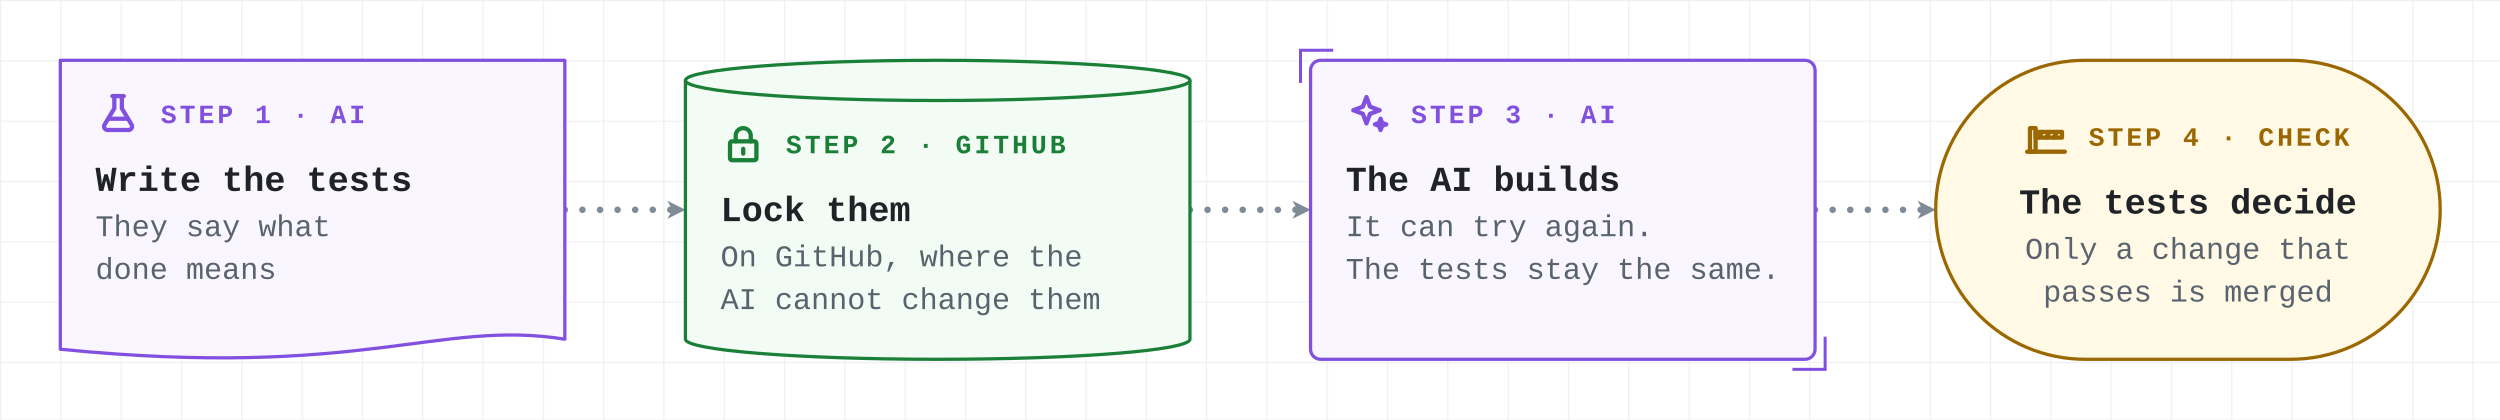
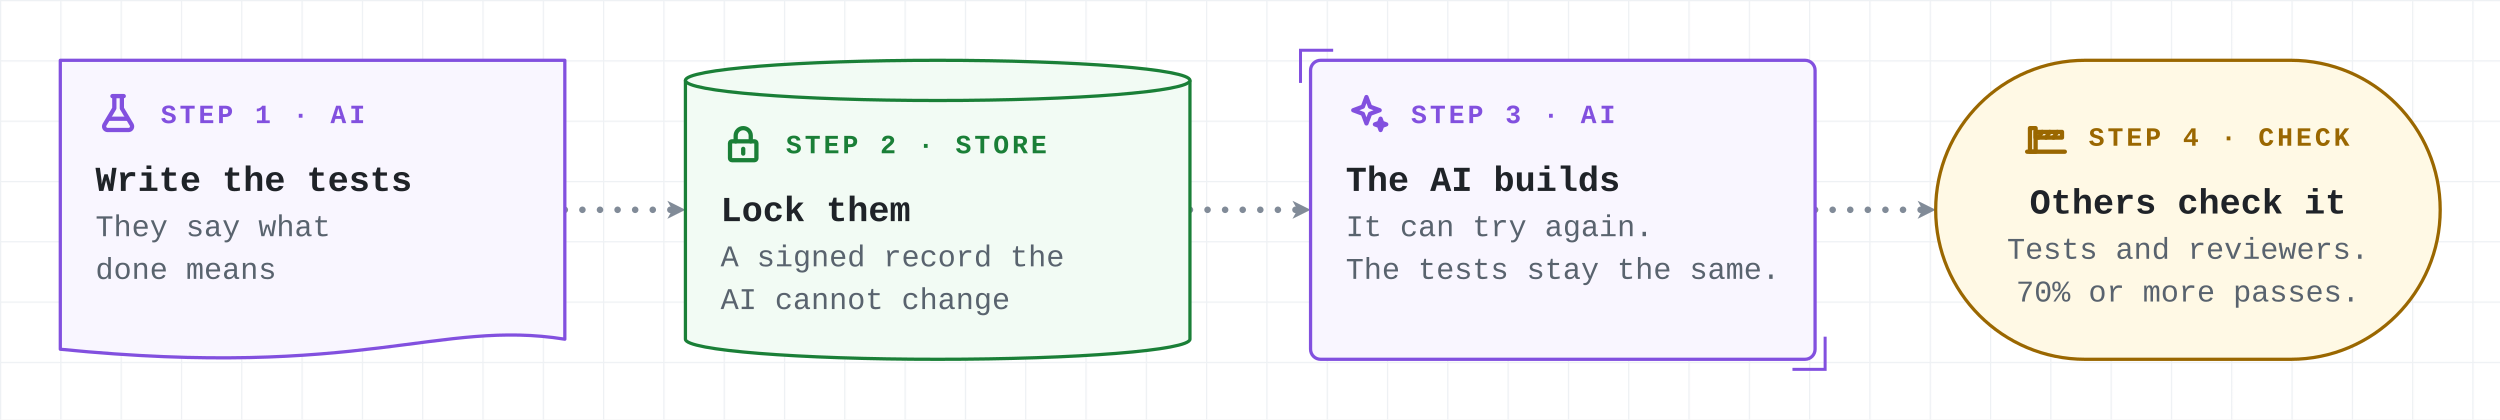
<svg xmlns="http://www.w3.org/2000/svg" viewBox="-24 -24 995 167" width="995" height="167" role="img" aria-labelledby="title desc" font-family="ui-monospace, SFMono-Regular, 'JetBrains Mono', 'Cascadia Mono', Menlo, Consolas, 'Liberation Mono', monospace">
  <defs>
    <marker id="arrow-plain" viewBox="0 0 10 10" refX="9" refY="5" markerWidth="9" markerHeight="9" markerUnits="userSpaceOnUse" orient="auto-start-reverse">
      <path d="M1,1 L9,5 L1,9 L3.2,5 z" fill="#818b98" />
    </marker>
    <marker id="arrow-fail" viewBox="0 0 10 10" refX="9" refY="5" markerWidth="9" markerHeight="9" markerUnits="userSpaceOnUse" orient="auto-start-reverse">
      <path d="M1,1 L9,5 L1,9 L3.2,5 z" fill="#cf222e" />
    </marker>
    <marker id="arrow-pass" viewBox="0 0 10 10" refX="9" refY="5" markerWidth="9" markerHeight="9" markerUnits="userSpaceOnUse" orient="auto-start-reverse">
      <path d="M1,1 L9,5 L1,9 L3.2,5 z" fill="#1a7f37" />
    </marker>
    <pattern id="grid" x="-24" y="-24" width="24" height="24" patternUnits="userSpaceOnUse">
      <path d="M24 0H0V24" fill="none" stroke="#eef1f4" stroke-width="1" />
    </pattern>
  </defs>
  <style>.main{stroke-width:2.6;stroke-dasharray:0 7;animation:flow 0.8s linear infinite}.side{stroke-width:1.6;stroke-dasharray:6 5;animation:side 1.6s linear infinite}@keyframes flow{to{stroke-dashoffset:-7}}@keyframes side{to{stroke-dashoffset:-11}}@media (prefers-reduced-motion:reduce){.main,.side{animation:none}.ticket{display:none}}</style>
  <rect x="-24" y="-24" width="995" height="167" fill="#ffffff" />
  <rect x="-24" y="-24" width="995" height="167" fill="url(#grid)" />
  <path class="main" d="M200.8,59.5 L248.8,59.5" fill="none" stroke="#818b98" stroke-linecap="round" stroke-linejoin="round" marker-end="url(#arrow-plain)" />
  <path class="main" d="M449.6,59.5 L497.6,59.5" fill="none" stroke="#818b98" stroke-linecap="round" stroke-linejoin="round" marker-end="url(#arrow-plain)" />
  <path class="main" d="M698.4,59.5 L746.4,59.5" fill="none" stroke="#818b98" stroke-linecap="round" stroke-linejoin="round" marker-end="url(#arrow-plain)" />
  <path d="M0.0,0.0 H200.8 V111.0 C150.6,103.0 120.5,127.0 0.0,115.0 Z" fill="#f9f6ff" stroke="#8250df" stroke-width="1.3" stroke-linejoin="round" />
  <g transform="translate(14.0,12.0) scale(0.75)" fill="none" stroke="#8250df" stroke-width="2.27" stroke-linecap="round" stroke-linejoin="round">
    <path d="M9 3h6" />
    <path d="M10 3v6.5l-5.2 8.7A1.9 1.9 0 0 0 6.4 21h11.2a1.9 1.9 0 0 0 1.6-2.8L14 9.5V3" />
    <path d="M7.4 15h9.2" />
  </g>
  <text x="40.0" y="25.0" font-size="10.5" font-weight="700" letter-spacing="1.2" fill="#8250df">STEP 1 · AI</text>
  <text x="14.0" y="52.0" font-size="14" font-weight="700" fill="#1f2328">Write the tests</text>
  <text x="14.0" y="70.0" font-size="12" fill="#59636e">They say what</text>
  <text x="14.0" y="87.0" font-size="12" fill="#59636e">done means</text>
  <path d="M248.8,8.0 A100.4,8 0 0 1 449.6,8.0 V111.0 A100.4,8 0 0 1 248.8,111.0 Z" fill="#f2fbf4" stroke="#1a7f37" stroke-width="1.3" stroke-linejoin="round" />
  <path d="M248.8,8.0 A100.4,8 0 0 0 449.6,8.0" fill="none" stroke="#1a7f37" stroke-width="1.3" />
  <g transform="translate(262.8,24.0) scale(0.75)" fill="none" stroke="#1a7f37" stroke-width="2.27" stroke-linecap="round" stroke-linejoin="round">
    <path d="M6 11h12a1 1 0 0 1 1 1v8a1 1 0 0 1-1 1H6a1 1 0 0 1-1-1v-8a1 1 0 0 1 1-1z" />
    <path d="M8 11V8a4 4 0 0 1 8 0v3" />
    <path d="M12 15v2.5" />
  </g>
-   <text x="288.8" y="37.0" font-size="10.5" font-weight="700" letter-spacing="1.2" fill="#1a7f37">STEP 2 · GITHUB</text>
+   <text x="288.8" y="37.0" font-size="10.5" font-weight="700" letter-spacing="1.2" fill="#1a7f37">STEP 2 · STORE</text>
  <text x="262.8" y="64.0" font-size="14" font-weight="700" fill="#1f2328">Lock them</text>
-   <text x="262.8" y="82.0" font-size="12" fill="#59636e">On GitHub, where the</text>
-   <text x="262.8" y="99.0" font-size="12" fill="#59636e">AI cannot change them</text>
+   <text x="262.8" y="82.0" font-size="12" fill="#59636e">A signed record the</text>
+   <text x="262.8" y="99.0" font-size="12" fill="#59636e">AI cannot change</text>
  <rect x="497.6" y="0.0" width="200.8" height="119.0" rx="4" fill="#f9f6ff" stroke="#8250df" stroke-width="1.3" stroke-linejoin="round" />
  <path d="M506.6,-4.0 H493.6 V9.0" fill="none" stroke="#8250df" stroke-width="1.2" />
  <path d="M689.4,123.0 H702.4 V110.0" fill="none" stroke="#8250df" stroke-width="1.2" />
  <g transform="translate(511.6,12.0) scale(0.75)" fill="none" stroke="#8250df" stroke-width="2.27" stroke-linecap="round" stroke-linejoin="round">
    <path d="M11 3.5l1.9 5.1L18 10.5l-5.1 1.9L11 17.5l-1.9-5.1L4 10.5l5.1-1.9z" />
    <path d="M18.5 15l.8 2.2l2.2.8l-2.2.8l-.8 2.2l-.8-2.2l-2.2-.8l2.2-.8z" />
  </g>
  <text x="537.6" y="25.0" font-size="10.5" font-weight="700" letter-spacing="1.2" fill="#8250df">STEP 3 · AI</text>
  <text x="511.6" y="52.0" font-size="14" font-weight="700" fill="#1f2328">The AI builds</text>
  <text x="511.6" y="70.0" font-size="12" fill="#59636e">It can try again.</text>
  <text x="511.6" y="87.0" font-size="12" fill="#59636e">The tests stay the same.</text>
  <rect x="746.4" y="0.0" width="200.8" height="119.0" rx="59.5" fill="#fff9e5" stroke="#9a6700" stroke-width="1.3" stroke-linejoin="round" />
  <g transform="translate(781.3,21.0) scale(0.75)" fill="none" stroke="#9a6700" stroke-width="2.27" stroke-linecap="round" stroke-linejoin="round">
    <path d="M3.5 8h3v12.5h-3z" />
    <path d="M6.5 10h14v3h-14z" />
    <path d="M10 10l-2 3M14 10l-2 3M18 10l-2 3" />
    <path d="M2 20.5h20" />
  </g>
  <text x="807.3" y="34.0" font-size="10.5" font-weight="700" letter-spacing="1.2" fill="#9a6700">STEP 4 · CHECK</text>
-   <text x="846.8" y="61.0" text-anchor="middle" font-size="14" font-weight="700" fill="#1f2328">The tests decide</text>
-   <text x="846.8" y="79.0" text-anchor="middle" font-size="12" fill="#59636e">Only a change that</text>
-   <text x="846.8" y="96.0" text-anchor="middle" font-size="12" fill="#59636e">passes is merged</text>
+   <text x="846.8" y="61.0" text-anchor="middle" font-size="14" font-weight="700" fill="#1f2328">Others check it</text>
+   <text x="846.8" y="79.0" text-anchor="middle" font-size="12" fill="#59636e">Tests and reviewers.</text>
+   <text x="846.8" y="96.0" text-anchor="middle" font-size="12" fill="#59636e">70% or more passes.</text>
</svg>
